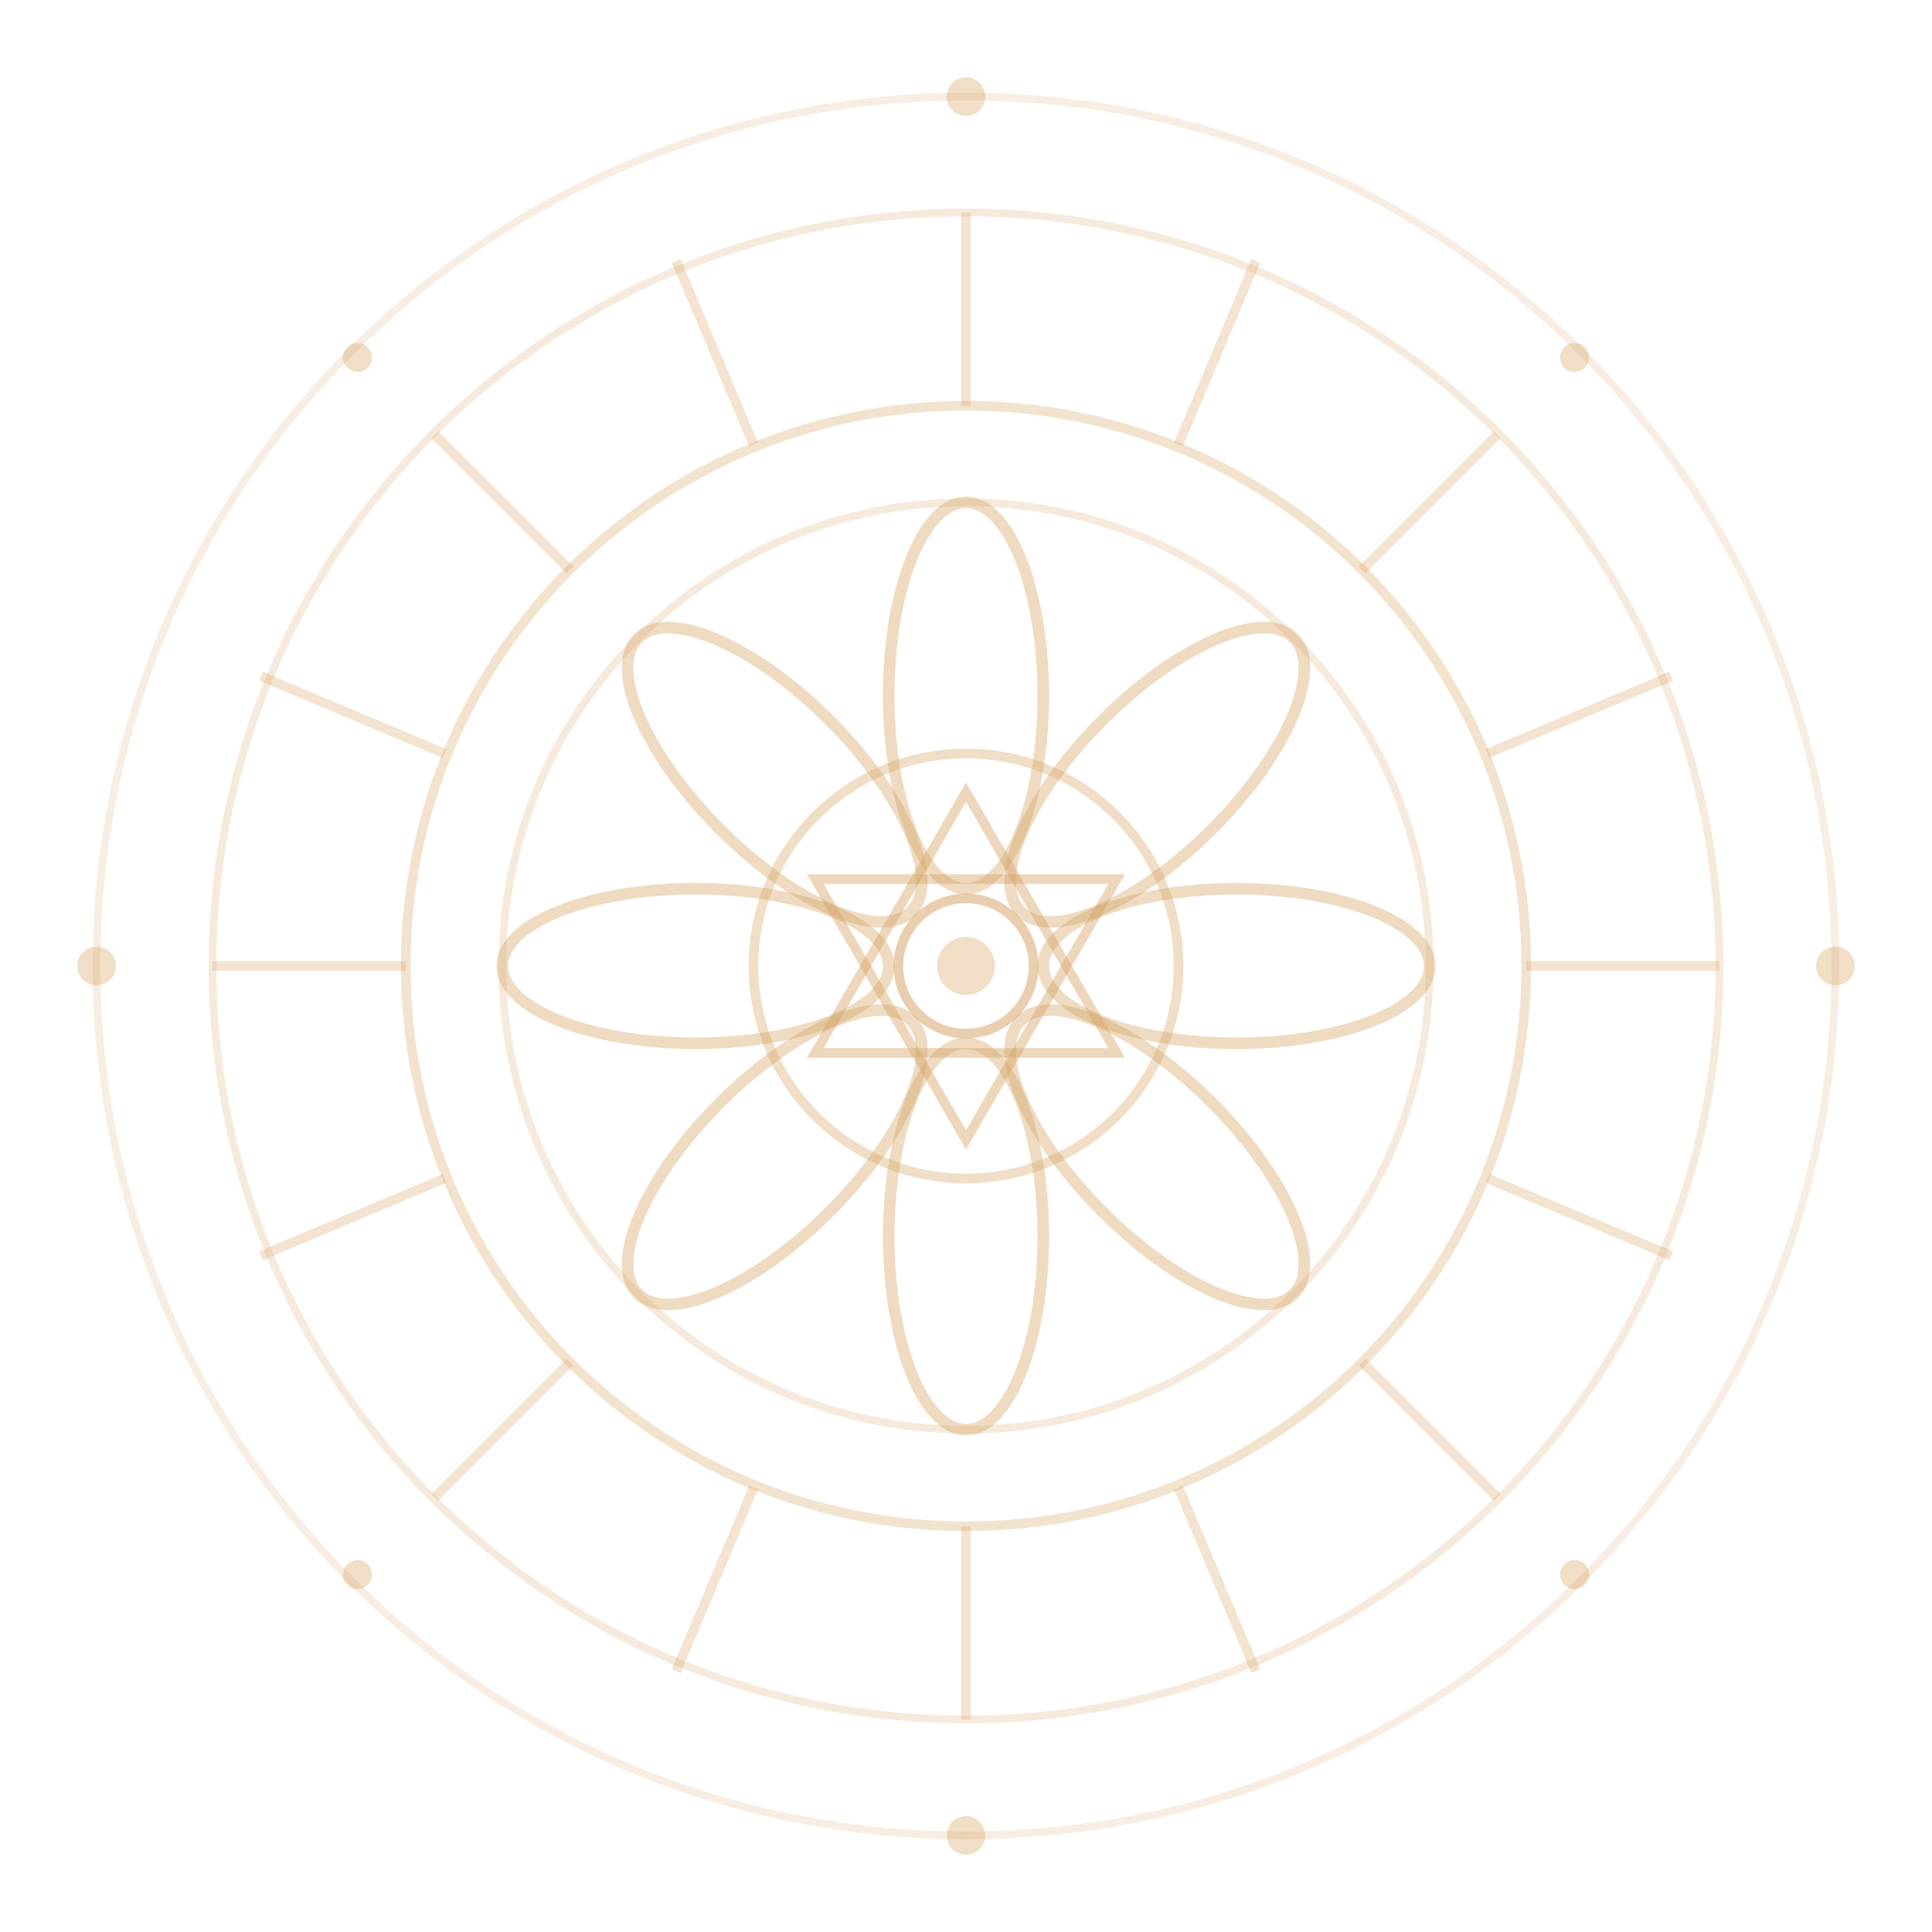
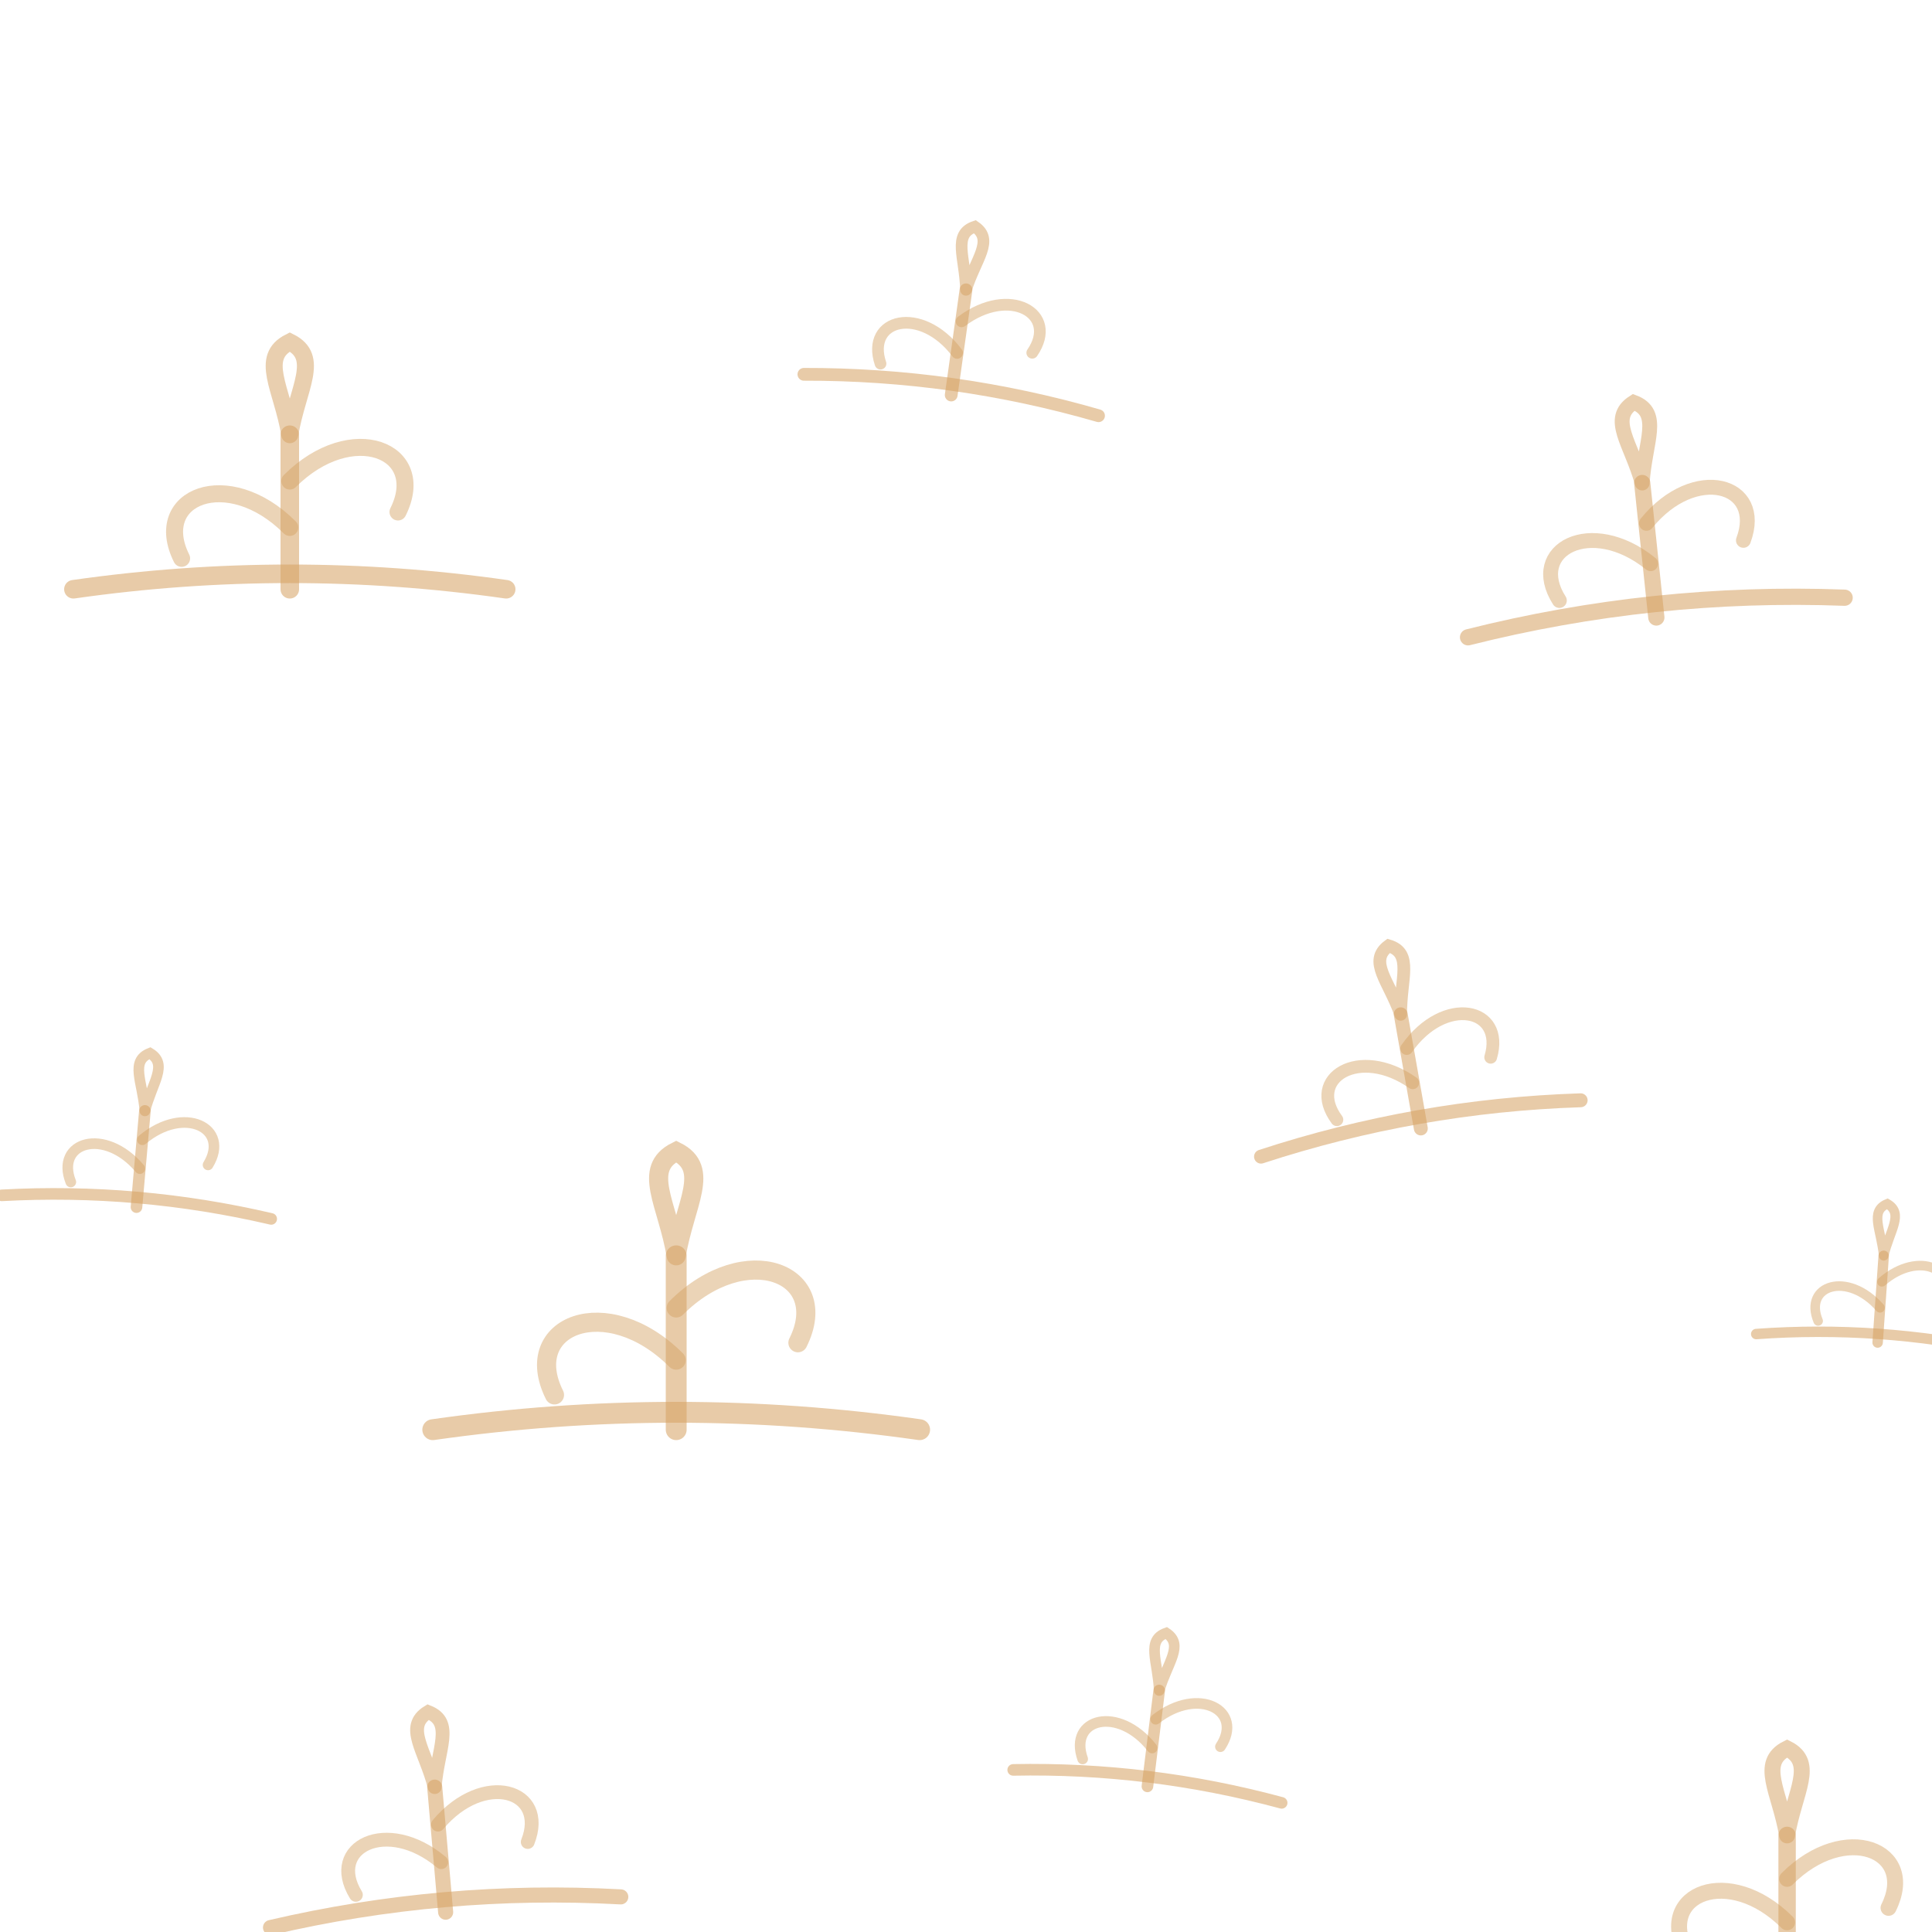
<svg xmlns="http://www.w3.org/2000/svg" width="200" height="200">
-   <g transform="translate(100,100)" fill="none">
-     <circle r="90" stroke="rgba(212,160,96,0.18)" stroke-width="0.8" />
-     <circle r="78" stroke="rgba(212,160,96,0.22)" stroke-width="0.8" />
-     <g stroke="rgba(212,160,96,0.28)" stroke-width="1">
-       <line x1="0" y1="-78" x2="0" y2="-58" />
-       <line x1="0" y1="58" x2="0" y2="78" />
-       <line x1="-78" y1="0" x2="-58" y2="0" />
-       <line x1="58" y1="0" x2="78" y2="0" />
-       <line x1="-55" y1="-55" x2="-41" y2="-41" />
-       <line x1="41" y1="41" x2="55" y2="55" />
-       <line x1="55" y1="-55" x2="41" y2="-41" />
-       <line x1="-41" y1="41" x2="-55" y2="55" />
-       <line x1="-30" y1="-73" x2="-22" y2="-54" />
-       <line x1="22" y1="54" x2="30" y2="73" />
-       <line x1="73" y1="-30" x2="54" y2="-22" />
-       <line x1="-54" y1="22" x2="-73" y2="30" />
-       <line x1="30" y1="-73" x2="22" y2="-54" />
-       <line x1="-22" y1="54" x2="-30" y2="73" />
-       <line x1="-73" y1="-30" x2="-54" y2="-22" />
-       <line x1="54" y1="22" x2="73" y2="30" />
+   <defs>
+     <g id="planta">
+       <path d="M-14 10 Q0 8 14 10" stroke="rgba(212,160,96,0.55)" stroke-width="1.2" stroke-linecap="round" fill="none" />
+       <line x1="0" y1="10" x2="0" y2="0" stroke="rgba(212,160,96,0.55)" stroke-width="1.2" stroke-linecap="round" />
+       <path d="M0 6 C-4 2 -9 4 -7 8" stroke="rgba(212,160,96,0.45)" stroke-width="1.1" stroke-linecap="round" fill="none" />
+       <path d="M0 3 C4 -1 9 1 7 5" stroke="rgba(212,160,96,0.45)" stroke-width="1.1" stroke-linecap="round" fill="none" />
+       <path d="M0 0 C-0.5 -3 -2 -5 0 -6 C2 -5 0.5 -3 0 0" stroke="rgba(212,160,96,0.5)" stroke-width="1.1" stroke-linecap="round" fill="none" />
    </g>
-     <circle r="58" stroke="rgba(212,160,96,0.30)" stroke-width="1" />
-     <circle r="48" stroke="rgba(212,160,96,0.22)" stroke-width="0.8" />
-     <g stroke="rgba(212,160,96,0.38)" stroke-width="1.2">
-       <ellipse rx="20" ry="8" transform="rotate(0) translate(28,0)" />
-       <ellipse rx="20" ry="8" transform="rotate(45) translate(28,0)" />
-       <ellipse rx="20" ry="8" transform="rotate(90) translate(28,0)" />
-       <ellipse rx="20" ry="8" transform="rotate(135) translate(28,0)" />
-       <ellipse rx="20" ry="8" transform="rotate(180) translate(28,0)" />
-       <ellipse rx="20" ry="8" transform="rotate(225) translate(28,0)" />
-       <ellipse rx="20" ry="8" transform="rotate(270) translate(28,0)" />
-       <ellipse rx="20" ry="8" transform="rotate(315) translate(28,0)" />
-     </g>
-     <circle r="22" stroke="rgba(212,160,96,0.35)" stroke-width="1" />
-     <g stroke="rgba(212,160,96,0.42)" stroke-width="1">
-       <polygon points="0,-18 15.6,9 -15.6,9" />
-       <polygon points="0,18 15.6,-9 -15.6,-9" />
-     </g>
-     <circle r="7" stroke="rgba(212,160,96,0.50)" stroke-width="1" />
-     <circle r="3" fill="rgba(212,160,96,0.35)" stroke="none" />
-     <g fill="rgba(212,160,96,0.35)">
-       <circle cx="0" cy="-90" r="2" />
-       <circle cx="0" cy="90" r="2" />
-       <circle cx="-90" cy="0" r="2" />
-       <circle cx="90" cy="0" r="2" />
-       <circle cx="-63" cy="-63" r="1.5" />
-       <circle cx="63" cy="-63" r="1.5" />
-       <circle cx="-63" cy="63" r="1.5" />
-       <circle cx="63" cy="63" r="1.5" />
-     </g>
-   </g>
+   </defs>
+   <use href="#planta" transform="translate(30,45) scale(1.6)" />
+   <use href="#planta" transform="translate(100,30) scale(1.1) rotate(8,0,0)" />
+   <use href="#planta" transform="translate(170,50) scale(1.4) rotate(-6,0,0)" />
+   <use href="#planta" transform="translate(15,115) scale(1.0) rotate(5,0,0)" />
+   <use href="#planta" transform="translate(70,130) scale(1.8)" />
+   <use href="#planta" transform="translate(145,105) scale(1.2) rotate(-10,0,0)" />
+   <use href="#planta" transform="translate(195,130) scale(0.9) rotate(4,0,0)" />
+   <use href="#planta" transform="translate(45,185) scale(1.3) rotate(-5,0,0)" />
+   <use href="#planta" transform="translate(120,175) scale(1.0) rotate(7,0,0)" />
+   <use href="#planta" transform="translate(185,190) scale(1.5)" />
</svg>
